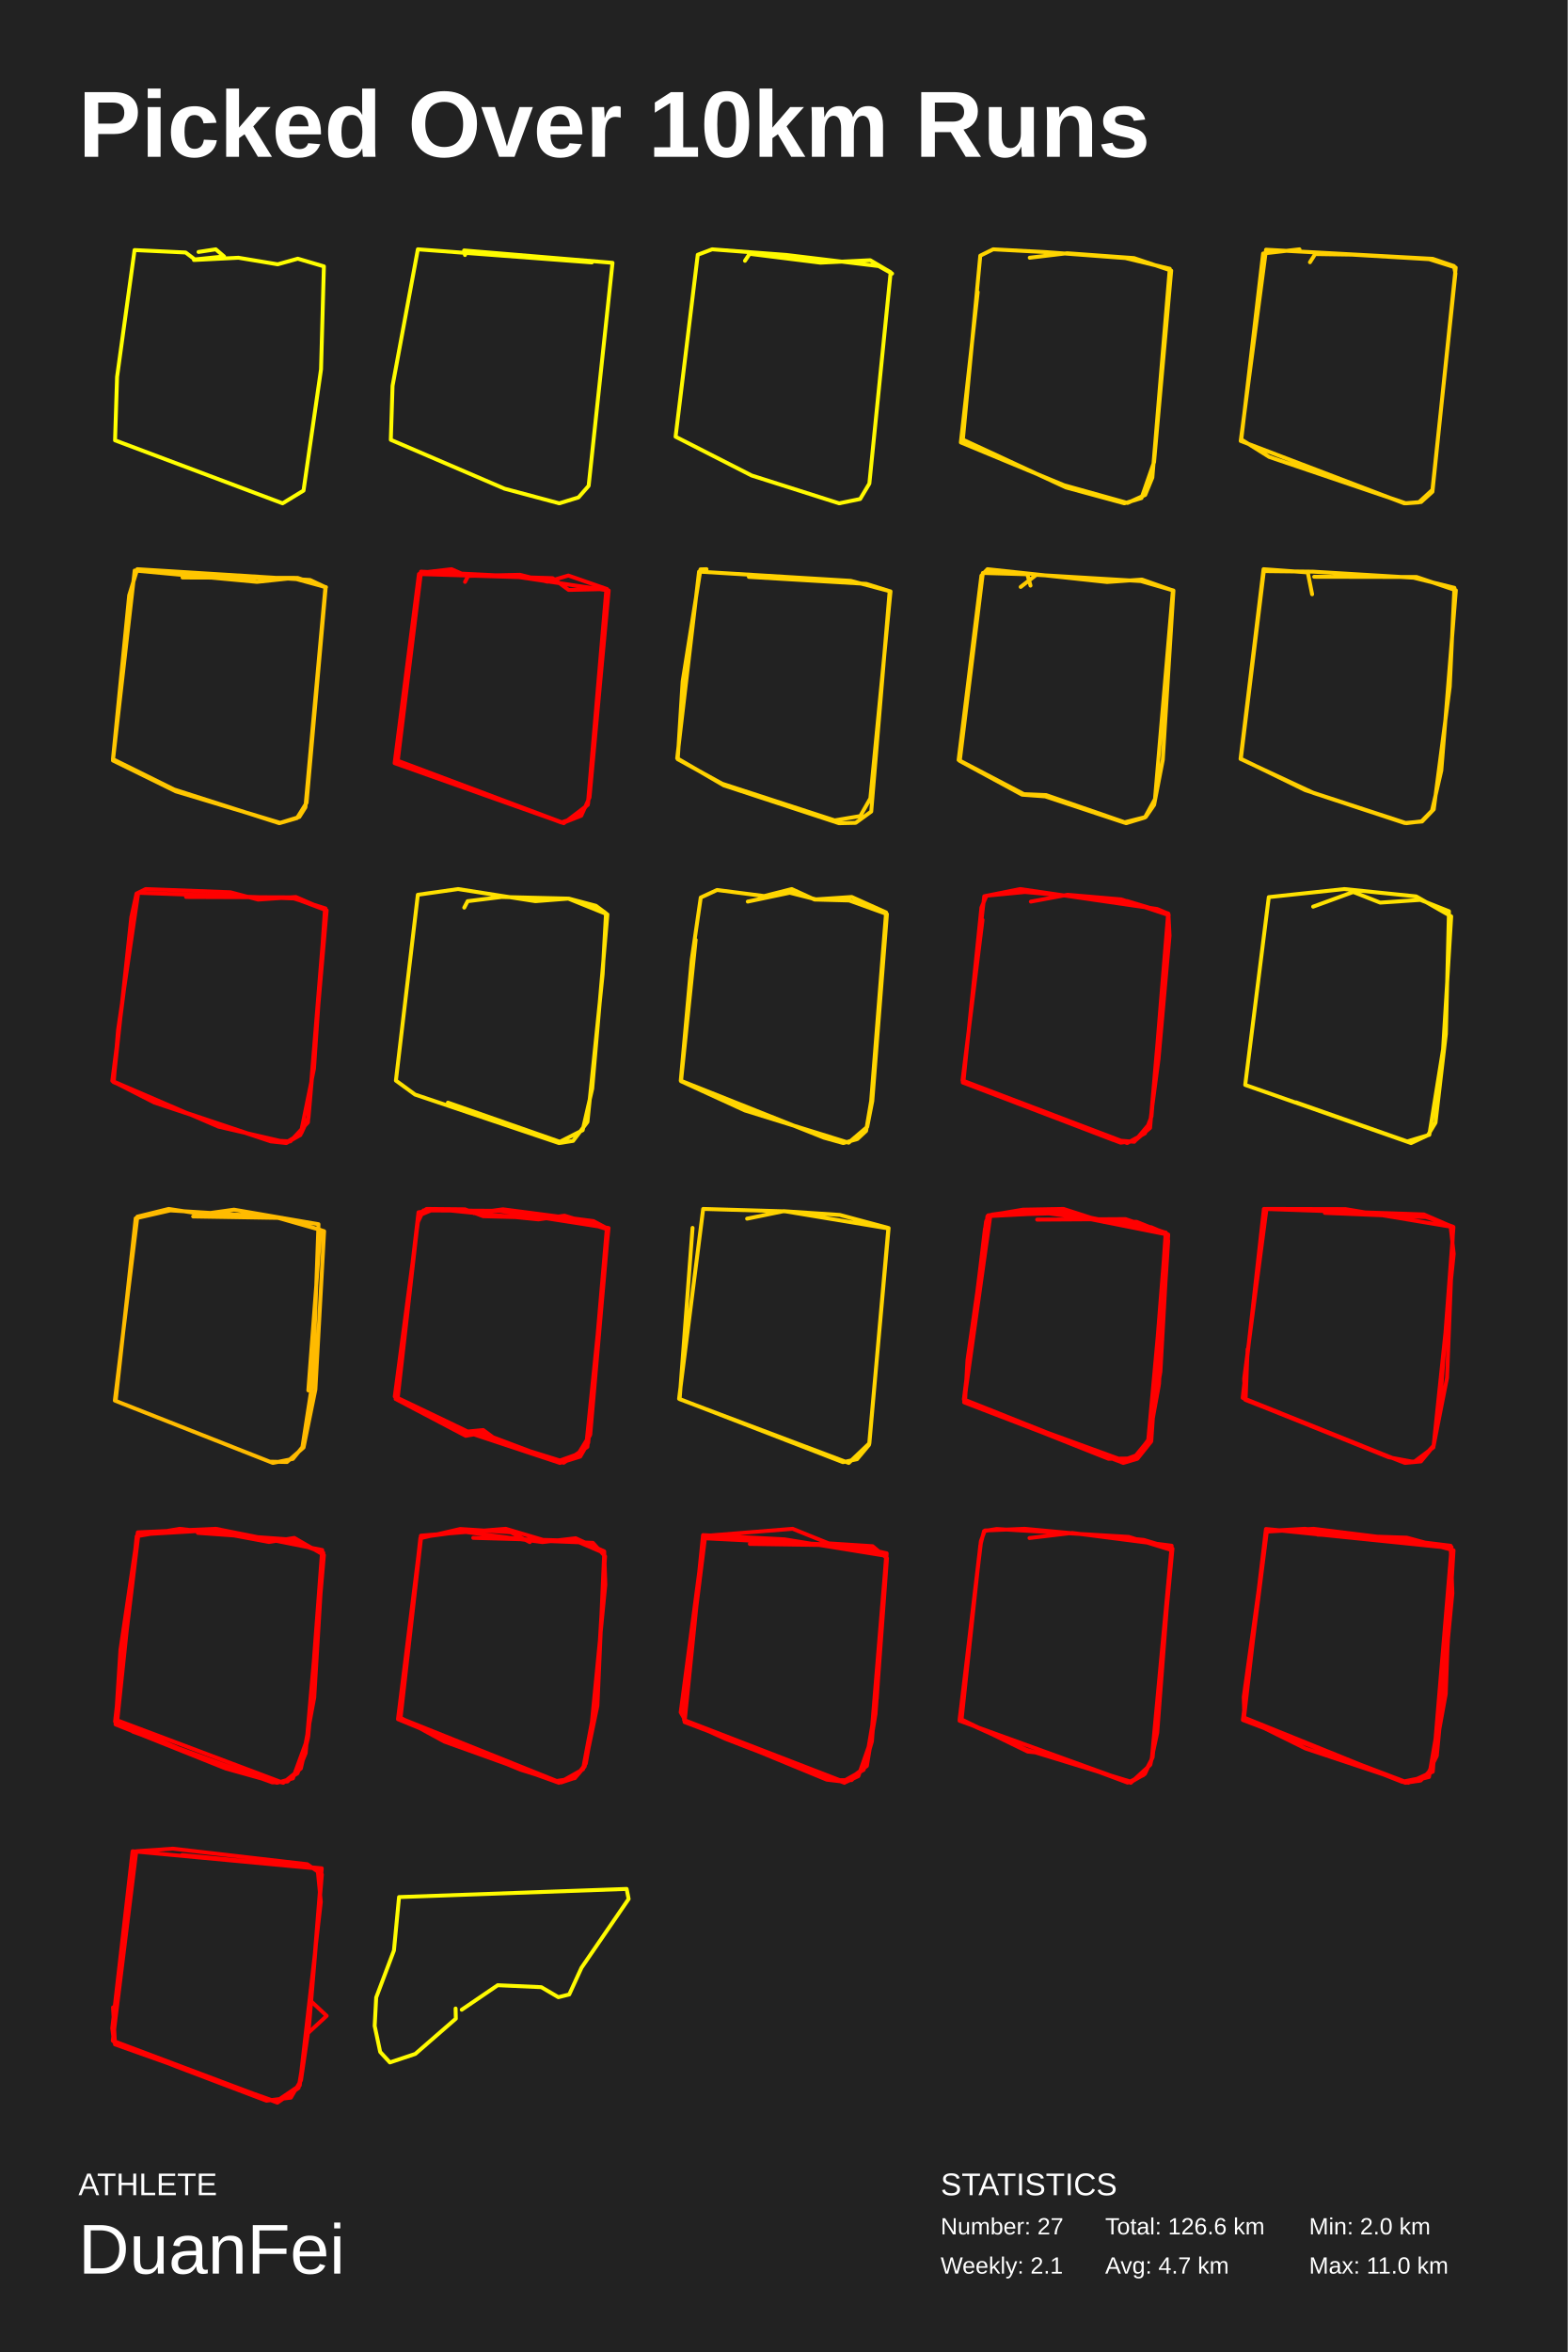
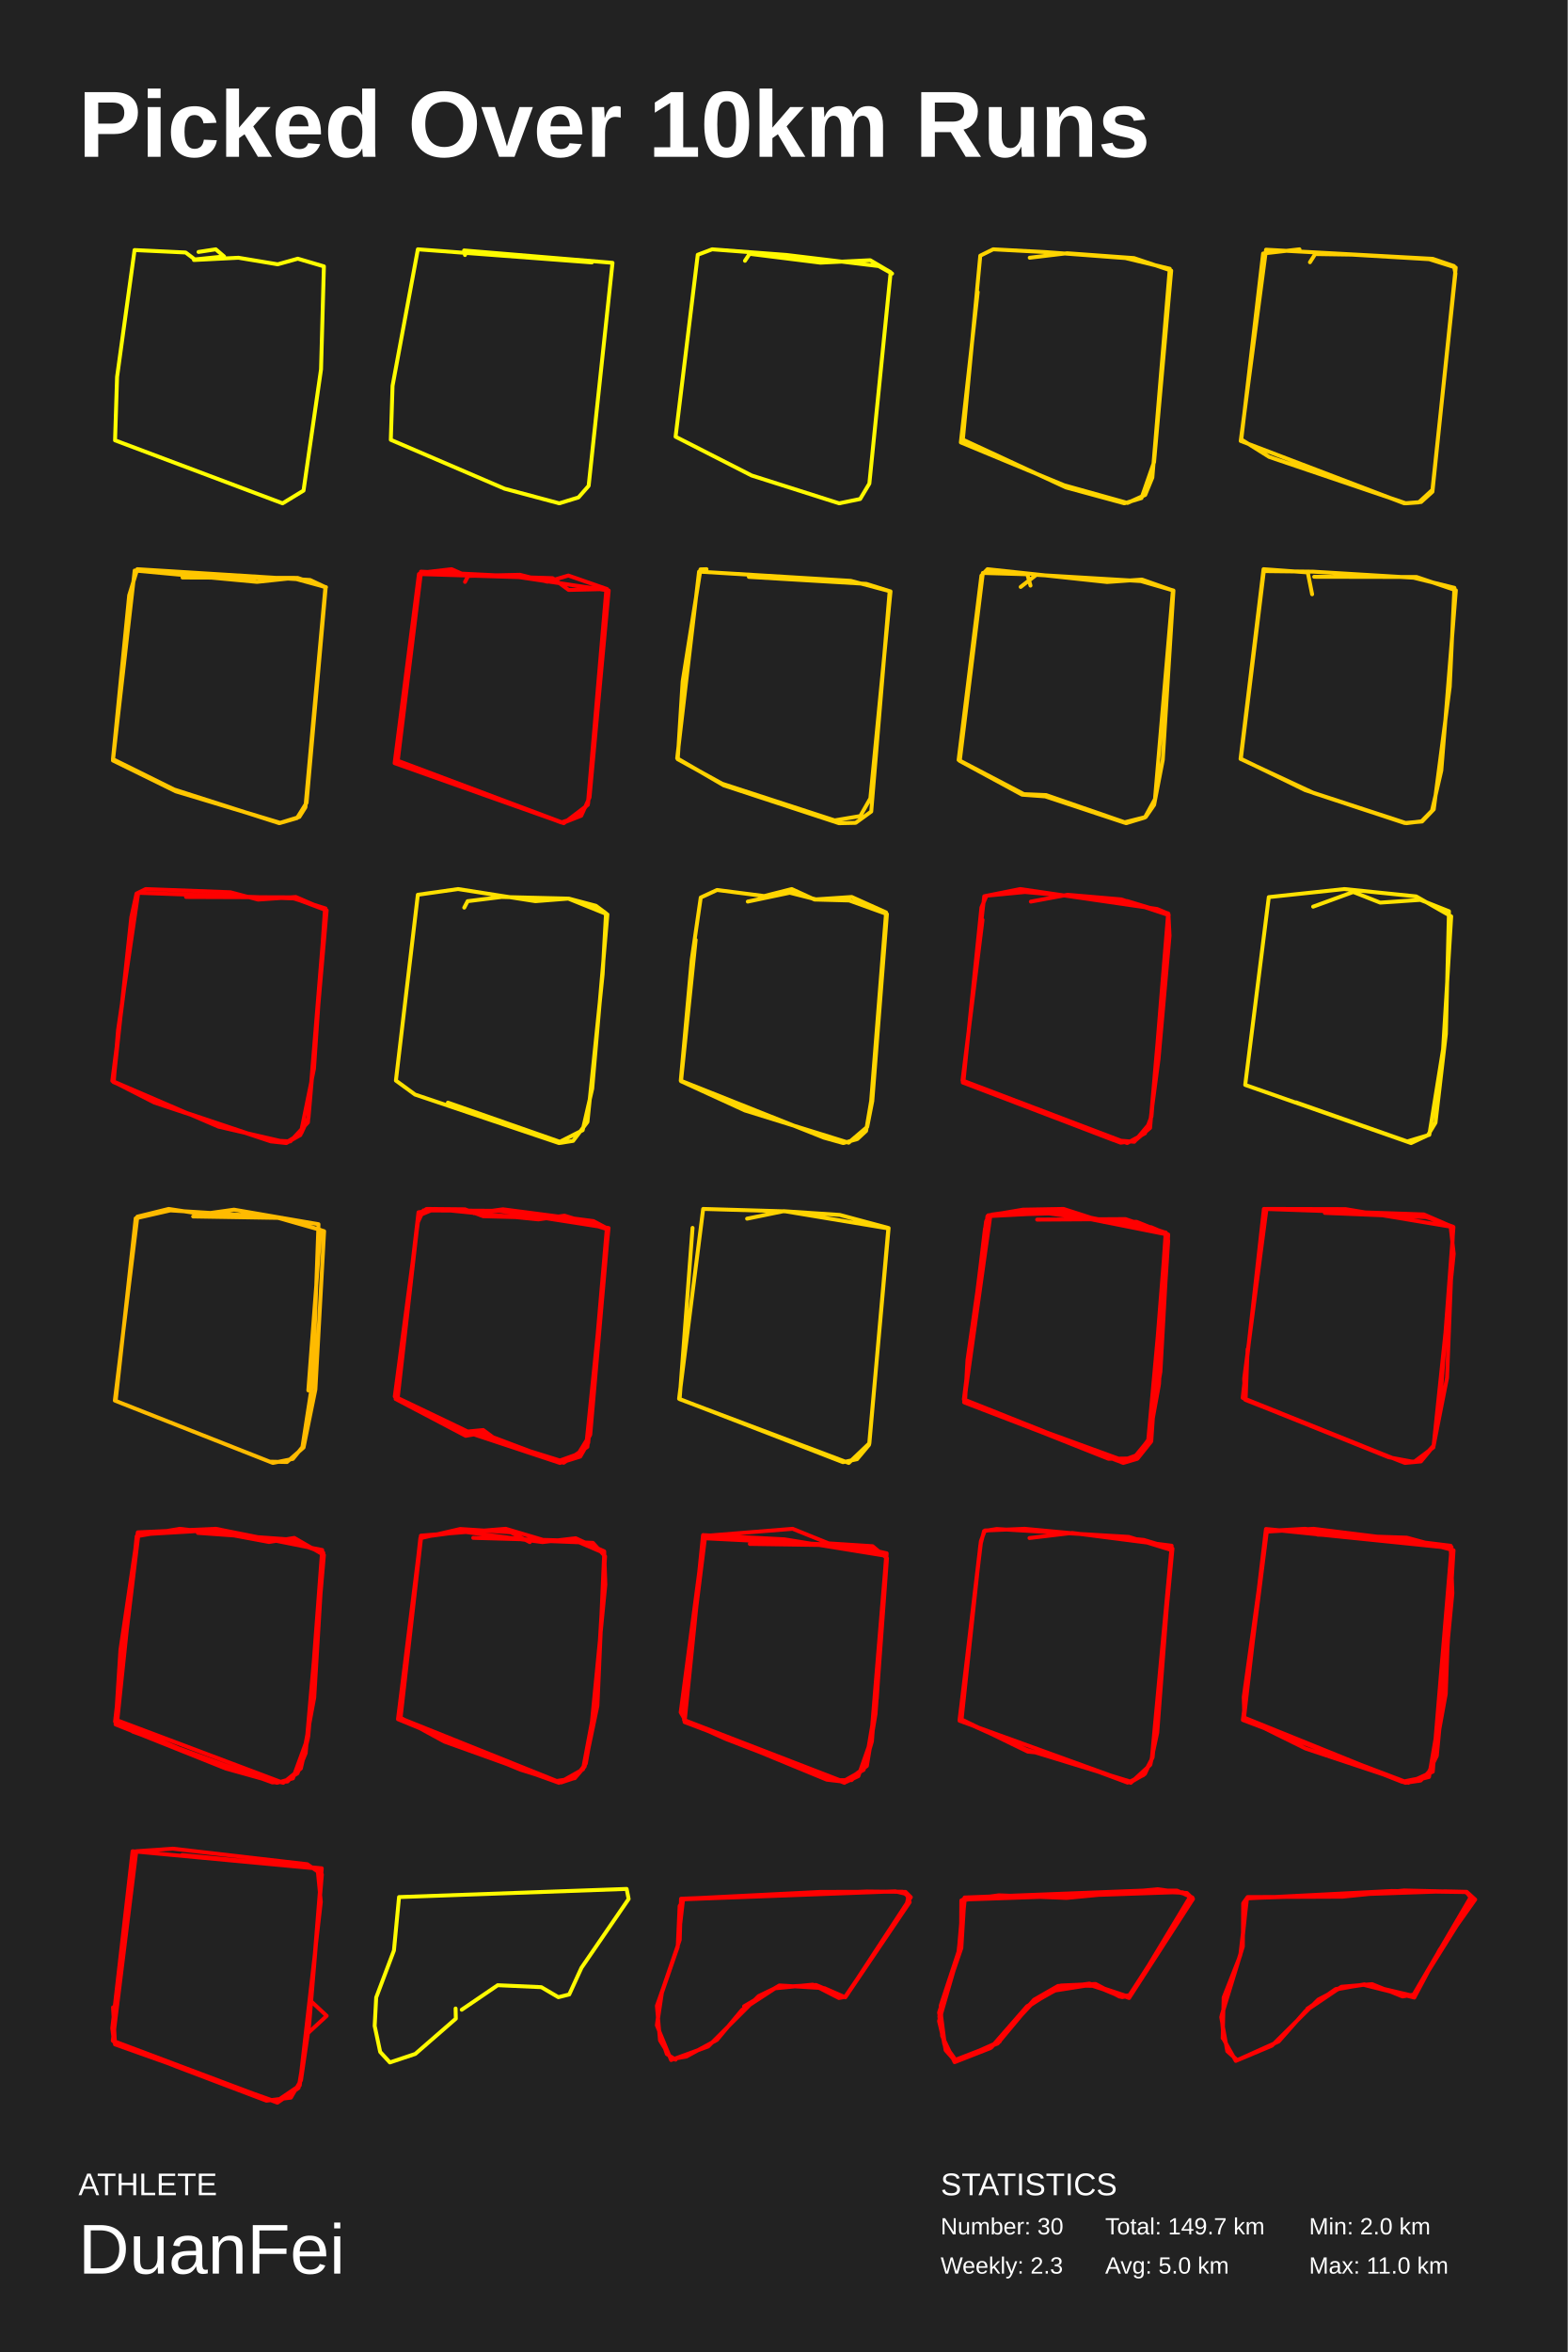
<svg xmlns="http://www.w3.org/2000/svg" baseProfile="full" height="300mm" version="1.1" viewBox="0,0,200,300" width="200mm">
  <defs />
  <rect fill="#222222" height="300" width="200" x="0" y="0" />
  <text fill="#FFFFFF" style="font-size:12px; font-family:Arial; font-weight:bold;" x="10" y="20">Picked Over 10km Runs</text>
  <text fill="#FFFFFF" style="font-size:4px; font-family:Arial" x="10" y="280">ATHLETE</text>
  <text fill="#FFFFFF" style="font-size:9px; font-family:Arial" x="10" y="290">DuanFei</text>
  <text fill="#FFFFFF" style="font-size:4px; font-family:Arial" x="120" y="280">STATISTICS</text>
-   <text fill="#FFFFFF" style="font-size:3px; font-family:Arial" x="120" y="285">Number: 27</text>
-   <text fill="#FFFFFF" style="font-size:3px; font-family:Arial" x="120" y="290">Weekly: 2.1</text>
-   <text fill="#FFFFFF" style="font-size:3px; font-family:Arial" x="141" y="285">Total: 126.6 km</text>
-   <text fill="#FFFFFF" style="font-size:3px; font-family:Arial" x="141" y="290">Avg: 4.7 km</text>
+   <text fill="#FFFFFF" style="font-size:3px; font-family:Arial" x="120" y="285">Number: 30</text>
+   <text fill="#FFFFFF" style="font-size:3px; font-family:Arial" x="120" y="290">Weekly: 2.3</text>
+   <text fill="#FFFFFF" style="font-size:3px; font-family:Arial" x="141" y="285">Total: 149.7 km</text>
+   <text fill="#FFFFFF" style="font-size:3px; font-family:Arial" x="141" y="290">Avg: 5.0 km</text>
  <text fill="#FFFFFF" style="font-size:3px; font-family:Arial" x="167" y="285">Min: 2.0 km</text>
  <text fill="#FFFFFF" style="font-size:3px; font-family:Arial" x="167" y="290">Max: 11.0 km</text>
  <polyline fill="none" points="24.743,33.163 30.415,32.876 35.429,33.713 37.991,32.996 41.322,33.976 40.956,47.104 38.723,62.574 36.052,64.2 14.678,56.166 14.935,48.084 17.167,31.896 23.681,32.207 24.853,33.091 28.586,32.709 27.524,31.8 25.328,32.135" stroke="#ffff00" stroke-linecap="round" stroke-linejoin="round" stroke-width="0.5" />
  <polyline fill="none" points="59.323,32.528 59.212,31.946 78.142,33.522 75.098,61.969 73.799,63.448 71.349,64.2 64.371,62.333 49.858,56.1 50.081,49.213 53.31,31.8 75.507,33.473" stroke="#fffb00" stroke-linecap="round" stroke-linejoin="round" stroke-width="0.5" />
  <polyline fill="none" points="95.041,33.264 95.629,32.376 104.665,33.504 111.02,33.192 113.628,34.728 110.91,61.68 109.734,63.648 107.053,64.2 95.886,60.648 86.188,55.704 89.017,32.496 90.853,31.8 100.331,32.52 112.085,33.936 113.812,34.896" stroke="#fff900" stroke-linecap="round" stroke-linejoin="round" stroke-width="0.5" />
  <polyline fill="none" points="131.369,32.872 136.146,32.3 144.678,32.92 149.418,34.516 147.231,58.935 145.626,63.533 143.439,64.2 136,62.175 122.837,56.076 125.061,32.61 126.702,31.8 133.448,32.157 143.584,32.92 149.236,34.278 147.012,60.912 146.1,63.128 143.84,64.152 135.745,61.889 122.582,56.434 124.733,37.256" stroke="#ffd500" stroke-linecap="round" stroke-linejoin="round" stroke-width="0.5" />
  <polyline fill="none" points="167.119,33.449 167.787,32.406 172.464,32.479 182.337,33.061 185.715,34.128 182.746,62.721 181.298,64.03 179.145,64.2 158.285,56.246 161.514,31.849 182.783,33.013 185.493,33.934 185.678,34.88 182.746,62.478 181.001,64.079 179.368,64.2 161.922,58.283 158.359,56.052 161.143,32.334 165.783,31.8" stroke="#ffd000" stroke-linecap="round" stroke-linejoin="round" stroke-width="0.5" />
  <polyline fill="none" points="23.285,73.663 37.966,73.711 41.553,74.92 39.112,102.391 37.892,104.348 35.636,105.0 22.213,100.699 14.41,96.834 16.481,75.934 17.516,72.6 39.556,73.977 41.516,74.895 38.965,102.971 38.188,104.203 35.747,104.952 22.435,100.941 14.41,97.003 17.183,72.769 32.789,74.219 37.337,73.736 41.59,74.895" stroke="#ffc600" stroke-linecap="round" stroke-linejoin="round" stroke-width="0.5" />
  <polyline fill="none" points="59.326,74.222 59.728,73.459 66.337,73.316 69.843,74.199 72.508,73.411 77.365,75.105 74.992,102.662 71.924,105.0 50.343,97.342 53.447,73.22 70.5,73.745 72.545,75.248 77.438,75.129 75.028,102.495 73.75,104.189 71.596,104.905 50.598,97.031 53.702,72.91 65.351,73.483 77.657,75.32 75.211,101.708 74.152,104.046 71.851,104.952 50.744,97.031 53.702,73.053 57.61,72.6 59.289,73.34" stroke="red" stroke-linecap="round" stroke-linejoin="round" stroke-width="0.5" />
  <polyline fill="none" points="95.537,73.584 110.524,74.472 113.5,75.408 111.149,103.512 109.165,104.952 107.034,105.0 92.341,100.176 86.39,96.72 89.182,72.912 108.541,74.088 113.61,75.432 111.038,101.832 109.753,104.088 106.483,104.64 92.121,99.96 86.464,96.84 87.088,86.928 89.366,72.624 90.137,72.6" stroke="#ffd200" stroke-linecap="round" stroke-linejoin="round" stroke-width="0.5" />
  <polyline fill="none" points="130.216,74.863 132.205,73.322 145.542,74.117 149.705,75.32 148.342,96.936 147.237,102.665 146.169,104.206 143.479,104.88 133.458,101.413 130.621,101.293 122.295,96.936 125.205,73.418 125.979,72.6 141.232,74.237 145.69,73.924 149.632,75.32 147.348,101.919 146.058,104.278 143.663,105.0 133.347,101.582 130.4,101.365 122.442,97.057 125.389,73.081 131.063,73.25 131.468,74.694" stroke="#ffcc00" stroke-linecap="round" stroke-linejoin="round" stroke-width="0.5" />
  <polyline fill="none" points="167.657,73.57 180.723,73.594 185.734,75.292 183.878,98.283 182.69,103.399 181.354,104.757 179.424,105.0 166.506,100.78 158.303,96.779 161.236,72.843 167.509,72.915 180.352,73.691 185.548,74.977 184.954,87.588 182.913,103.23 181.428,104.782 179.201,104.976 167.583,101.144 158.266,96.803 161.199,72.6 166.841,73.012 167.397,75.801" stroke="#ffce00" stroke-linecap="round" stroke-linejoin="round" stroke-width="0.5" />
  <polyline fill="none" points="23.736,114.409 37.227,114.457 41.454,116.042 40.057,136.313 38.33,144.767 36.528,145.8 34.543,145.584 19.692,140.636 14.509,137.994 15.06,131.39 17.634,113.88 37.484,114.601 41.528,115.874 39.286,143.158 37.043,145.584 34.213,145.44 22.67,141.573 14.472,138.018 16.751,117.003 17.413,113.976 18.589,113.4 29.397,113.808 32.926,114.745 37.742,114.409 41.675,116.114 39.359,142.534 38.44,144.551 36.528,145.704 27.89,143.711 14.325,137.874 16.31,122.407" stroke="red" stroke-linecap="round" stroke-linejoin="round" stroke-width="0.5" />
  <polyline fill="none" points="59.228,115.768 59.658,114.947 64,114.408 72.576,114.619 76.021,115.534 77.313,116.495 76.882,124.278 74.944,143.104 73.114,145.519 71.32,145.8 52.948,139.611 50.508,137.829 53.307,114.127 58.438,113.4 68.306,114.947 72.504,114.619 77.492,116.635 75.554,138.861 74.334,144.159 71.428,145.636 57.146,140.642" stroke="#ffe100" stroke-linecap="round" stroke-linejoin="round" stroke-width="0.5" />
  <polyline fill="none" points="95.4,114.997 100.755,113.87 104.097,114.715 108.66,114.41 113.044,116.382 111.14,140.424 110.493,144.25 109.379,145.283 107.582,145.8 105.139,145.119 86.848,137.841 88.249,122.392 89.399,114.48 91.483,113.517 97.485,114.292 101.006,113.4 103.917,114.738 108.337,114.856 113.152,116.593 111.284,140.447 110.637,143.734 108.265,145.753 95.041,141.644 86.884,137.912 88.752,119.88" stroke="#ffd500" stroke-linecap="round" stroke-linejoin="round" stroke-width="0.5" />
  <polyline fill="none" points="131.513,115.001 136.198,114.13 143.046,114.719 149.1,116.72 146.722,143.869 144.812,145.494 142.974,145.753 122.828,138.077 125.567,114.318 130.144,113.4 147.623,115.943 149.064,116.555 149.208,119.357 147.803,135.087 146.722,143.234 144.703,145.635 142.073,145.423 122.9,138.077 125.206,115.755 125.855,114.248 130.756,113.777 143.803,114.931 149.028,116.508 146.902,142.409 146.073,144.552 143.803,145.8 122.792,137.818 125.35,117.332" stroke="red" stroke-linecap="round" stroke-linejoin="round" stroke-width="0.5" />
  <polyline fill="none" points="167.524,115.646 172.644,113.774 176.082,115.131 181.202,114.78 184.854,116.231 184.46,131.881 183.135,143.203 182.169,144.794 180.02,145.8 158.86,138.384 161.867,114.429 171.499,113.4 180.665,114.336 185.14,116.886 184.102,133.846 182.348,144.747 179.519,145.589 165.34,140.607" stroke="#ffe200" stroke-linecap="round" stroke-linejoin="round" stroke-width="0.5" />
  <polyline fill="none" points="24.64,155.163 36.031,155.35 41.35,157.041 40.236,177.232 38.727,184.628 36.606,186.483 34.414,186.436 14.65,178.641 17.525,155.186 21.514,154.2 25.826,154.857 29.851,154.294 40.631,156.149 39.912,175.988 38.583,184.581 37.361,186.083 34.81,186.6 14.758,178.688 17.309,155.397 21.729,154.388 35.097,155.233 40.883,156.877 39.337,177.35" stroke="#ffbb00" stroke-linecap="round" stroke-linejoin="round" stroke-width="0.5" />
  <polyline fill="none" points="60.476,154.749 64.164,154.248 75.704,155.751 77.42,156.658 75.046,184.023 74.024,185.789 71.431,186.6 59.417,182.616 50.726,178.417 53.392,155.059 55.437,154.2 68.692,155.536 72.015,155.059 77.603,156.777 75.302,182.997 73.841,185.765 71.468,186.552 61.462,182.783 59.417,183.141 50.47,178.441 53.428,154.892 54.414,154.2 59.308,154.248 61.645,155.131 73.148,155.441 77.603,156.825 74.937,184.548 71.906,186.576 63.544,183.809 61.645,182.401 59.673,182.592 50.361,178.13 53.319,155.87 54.013,154.391 63.617,154.439 77.639,156.634 74.864,183.665 73.768,185.455 71.431,186.29 59.709,182.64 50.58,178.345 53.392,154.629 54.706,154.439" stroke="red" stroke-linecap="round" stroke-linejoin="round" stroke-width="0.5" />
  <polyline fill="none" points="95.312,155.444 99.963,154.487 107.142,154.966 113.368,156.641 110.878,184.279 109.339,186.121 107.545,186.504 86.632,178.416 89.708,154.2 100.22,154.511 113.331,156.689 110.914,184.088 108.277,186.6 86.705,178.464 88.353,156.617" stroke="#ffd400" stroke-linecap="round" stroke-linejoin="round" stroke-width="0.5" />
  <polyline fill="none" points="132.316,155.565 143.58,155.496 148.752,157.255 146.662,183.499 145.528,185.443 143.368,186.299 123,178.871 125.976,155.126 133.485,154.732 146.874,156.538 148.858,157.394 149.035,158.25 147.831,176.741 146.556,183.754 145.387,185.559 144.041,186.299 141.242,185.883 123.107,178.917 123.425,173.501 126.082,155.01 135.221,154.732 148.823,157.44 147.866,176.51 146.52,183.684 144.607,186.021 141.419,186.068 123.036,178.755 125.657,156.723 126.401,154.964 135.575,154.617 148.716,157.209 146.874,183.846 145.103,186.068 143.297,186.6 122.965,178.5 125.799,155.797 126.401,154.987 130.51,154.293 135.681,154.2 140.853,155.866 144.997,155.843 149.035,157.463 148.043,174.959 146.591,183.522 144.785,185.998 142.518,186.299 123.071,178.547 125.834,155.704 126.578,154.917 130.651,154.362 145.67,156.237 148.893,157.44 146.485,183.73 145.528,185.42 143.155,186.299 123,178.847 126.33,155.172" stroke="red" stroke-linecap="round" stroke-linejoin="round" stroke-width="0.5" />
  <polyline fill="none" points="169.019,154.708 181.944,155.241 185.388,156.475 184.61,175.736 182.907,184.374 181.018,186.431 178.722,186.406 158.538,178.301 161.241,154.2 181.648,154.902 185.055,156.378 185.462,159.935 182.87,184.616 180.388,186.479 177.166,185.874 158.834,178.518 158.723,175.857 161.575,154.2 171.648,154.224 185.425,156.523 183.611,180.527 182.87,184.471 181.277,186.406 179.24,186.6 158.908,178.567 159.167,172.082" stroke="red" stroke-linecap="round" stroke-linejoin="round" stroke-width="0.5" />
  <polyline fill="none" points="25.241,195.522 37.185,196.376 41.214,198.012 40.089,216.537 38.419,225.431 36.676,227.234 34.752,227.353 16.964,220.878 14.786,219.407 17.654,195.735 26.439,195.213 34.317,196.684 37.548,196.162 41.323,198.344 39.327,221.47 37.366,226.831 35.333,227.4 28.799,225.574 14.749,219.952 15.367,210.418 17.581,195.451 27.528,195 41.105,197.704 39.29,221.684 38.383,225.574 36.132,227.4 14.967,219.431 17.436,195.949 22.918,195 37.693,196.755 41.251,198.06 39,223.605 37.947,226.19 36.023,227.376 28.036,225.194 14.677,219.597 16.419,204.464" stroke="red" stroke-linecap="round" stroke-linejoin="round" stroke-width="0.5" />
  <polyline fill="none" points="60.373,196.156 73.438,196.533 77.083,198.089 76.217,217.567 74.593,225.325 73.33,226.811 71.02,227.164 51.097,219.171 53.732,196.061 59.001,195.354 69.215,196.698 73.438,196.203 77.083,197.877 77.228,202.122 75.315,221.67 74.737,224.948 73.366,226.763 71.597,227.353 66.4,225.726 50.772,219.288 53.696,195.873 64.523,195.0 69.757,196.556 75.64,196.792 77.192,198.514 76.073,216.671 74.376,225.679 71.309,227.4 56.691,222.142 51.061,219.076 53.624,196.203 58.713,195.024 65.173,195.448 67.591,196.698" stroke="red" stroke-linecap="round" stroke-linejoin="round" stroke-width="0.5" />
  <polyline fill="none" points="95.661,196.931 108.75,197.124 113.122,198.127 111.859,216.614 110.387,225.369 108.636,227.057 106.195,227.054 92.595,221.806 87.471,219.51 86.839,218.406 89.776,196.203 107.451,197.095 113.057,198.426 111.237,222.116 110.174,225.747 107.551,227.224 87.264,219.386 89.691,195.802 100.078,196.343 113.069,198.453 111.12,221.956 109.511,226.542 107.936,227.291 105.475,227 87.35,219.529 87.161,218.36 89.975,195.901 101.124,195.0 105.719,196.858 111.32,197.221 113.161,198.757 111.698,218.613 110.592,225.244 107.734,227.4 87.337,219.654 89.57,197.832" stroke="red" stroke-linecap="round" stroke-linejoin="round" stroke-width="0.5" />
  <polyline fill="none" points="131.338,196.175 136.771,195.528 149.471,197.158 147.636,221.021 146.755,225.098 144.259,227.4 122.419,219.486 125.135,196.583 125.649,195.216 130.714,195 145.911,196.415 149.581,197.518 147.049,224.139 146.058,226.273 144.332,227.28 130.971,223.179 122.419,219.342 125.135,196.847 125.539,195.288 127.154,195.024 144.002,196.031 149.434,197.71 146.938,224.378 145.874,226.417 143.855,227.376 134.055,223.731 131.118,223.419 122.676,219.318 125.062,197.111" stroke="red" stroke-linecap="round" stroke-linejoin="round" stroke-width="0.5" />
  <polyline fill="none" points="168.098,195.746 179.473,196.131 185.438,197.742 184.259,216.721 182.713,225.572 181.241,227.111 179.289,227.4 158.71,219.078 161.471,195.289 166.478,195.0 185.143,197.333 184.444,216.071 182.676,225.788 181.02,227.159 178.884,227.28 158.599,219.27 161.508,195.024 185.18,197.333 184.039,216.528 182.308,226.654 179.547,227.352 166.551,223.022 158.747,219.174 158.673,216.456 161.655,195.048 185.18,197.454 182.787,225.981 179.658,227.4 158.562,219.39 161.618,195.361 167.582,195.0 185.069,197.165 185.29,203.227 183.302,223.96 181.977,226.654 179.289,227.184" stroke="red" stroke-linecap="round" stroke-linejoin="round" stroke-width="0.5" />
  <polyline fill="none" points="23.225,236.605 41.05,238.305 39.68,255.256 41.677,257.126 39.281,259.337 38.092,266.323 35.39,268.2 14.388,260.297 17.39,236.127 22.05,235.8 39.201,237.783 41.065,239.093 39.434,258.344 38.401,265.338 37.109,267.555 33.992,267.946 22.528,263.601 14.538,260.437 14.323,258.696 16.913,236.129 40.514,238.335 40.93,242.592 38.242,265.996 35.192,268.065 14.673,260.765 14.42,256.037" stroke="red" stroke-linecap="round" stroke-linejoin="round" stroke-width="0.5" />
  <polyline fill="none" points="58.908,256.342 63.499,253.216 69.058,253.466 71.235,254.744 72.621,254.396 74.182,250.992 80.2,242.216 79.943,240.934 50.909,241.974 50.257,248.786 47.995,254.78 47.8,258.409 48.503,261.725 49.74,263.066 52.984,261.979 58.153,257.482 58.124,256.188" stroke="#fffb00" stroke-linecap="round" stroke-linejoin="round" stroke-width="0.5" />
+   <polyline fill="none" points="94.927,255.904 99.437,253.243 105.181,253.595 107.792,254.739 115.582,243.317 115.897,241.894 115.128,241.289 104.657,241.315 87.154,242.197 86.429,248.435 83.804,255.846 84.204,260.259 85.665,262.648 87.558,262.316 91.468,260.19 94.663,256.361 98.884,253.611 103.696,253.143 107.023,254.846 107.89,254.69 116.051,242.624 115.663,241.59 114.22,241.242 87.276,242.255 86.705,243.102 86.463,248.321 84.304,254.586 83.8,258.33 85.616,262.758 90.342,261.032 96.773,254.608 99.151,253.458 104.102,253.188 107.842,254.755 116.2,241.989 115.519,241.313 110.606,241.261 86.883,242.183 86.718,247.435 84.477,253.953 83.826,258.263 85.073,261.994 86.185,262.712" stroke="red" stroke-linecap="round" stroke-linejoin="round" stroke-width="0.5" />
+   <polyline fill="none" points="131.095,255.992 135.348,253.256 139.767,253.057 142.834,254.673 144.269,254.468 151.837,241.926 150.165,241.149 146.317,241.128 123.064,242.03 122.234,249.363 119.8,257.785 120.622,261.235 121.795,262.774 127.277,260.651 131.695,255.357 133.859,254.008 139.362,253.141 143.967,254.675 152.153,242.275 151.421,241.485 147.672,240.971 136.07,242.084 127.427,241.749 122.644,242.399 122.596,248.078 119.804,256.7 120.639,261.512 121.939,262.973 126.481,261.15 131.918,255.068 134.977,253.309 138.839,253.114 143.913,254.781 152.126,242.037 150.887,241.367 145.954,241.179 122.889,242.249 122.312,248.871 119.834,257.215 120.474,260.746 122.013,262.888 126.608,261.003 131.901,255.303 135.855,253.248 139.796,253.302 144.045,254.846 152.2,242.213 151.42,241.451 147.037,241.251 123.079,242.274 122.452,248.43 120.014,255.808 120.192,259.678 121.785,263.029 126.372,261.232 131.035,255.894 135.246,253.516 138.997,253.008 143.139,254.738 144.088,254.568 151.878,242.664 151.612,241.682 150.269,241.345 123.03,242.285 122.645,248.47 119.963,256.333 120.57,261.05 121.922,262.905 127.543,260.398" stroke="red" stroke-linecap="round" stroke-linejoin="round" stroke-width="0.5" />
+   <polyline fill="none" points="166.779,256.223 170.41,253.706 173.95,253.163 180.429,254.792 183.673,248.683 188.2,242.289 187.119,241.304 184.345,241.24 159.07,242.119 158.354,248.868 155.853,257.059 156.109,260.115 157.658,262.869 162.266,260.928 168.181,255.05 170.754,253.702 174.068,253.102 180.249,254.568 187.868,242.38 187.075,241.322 179.123,241.131 171.252,241.924 159.165,241.974 158.603,242.757 158.558,248.276 155.8,257.285 156.573,261.634 157.838,262.773 163.127,260.393 166.582,256.485 171.129,253.414 175.04,253.079 178.927,254.651 180.339,254.418 187.699,241.858 186.968,241.337 177.558,241.197 159.089,242.145 158.232,249.397 156.109,254.785 155.985,259.975" stroke="red" stroke-linecap="round" stroke-linejoin="round" stroke-width="0.5" />
</svg>
